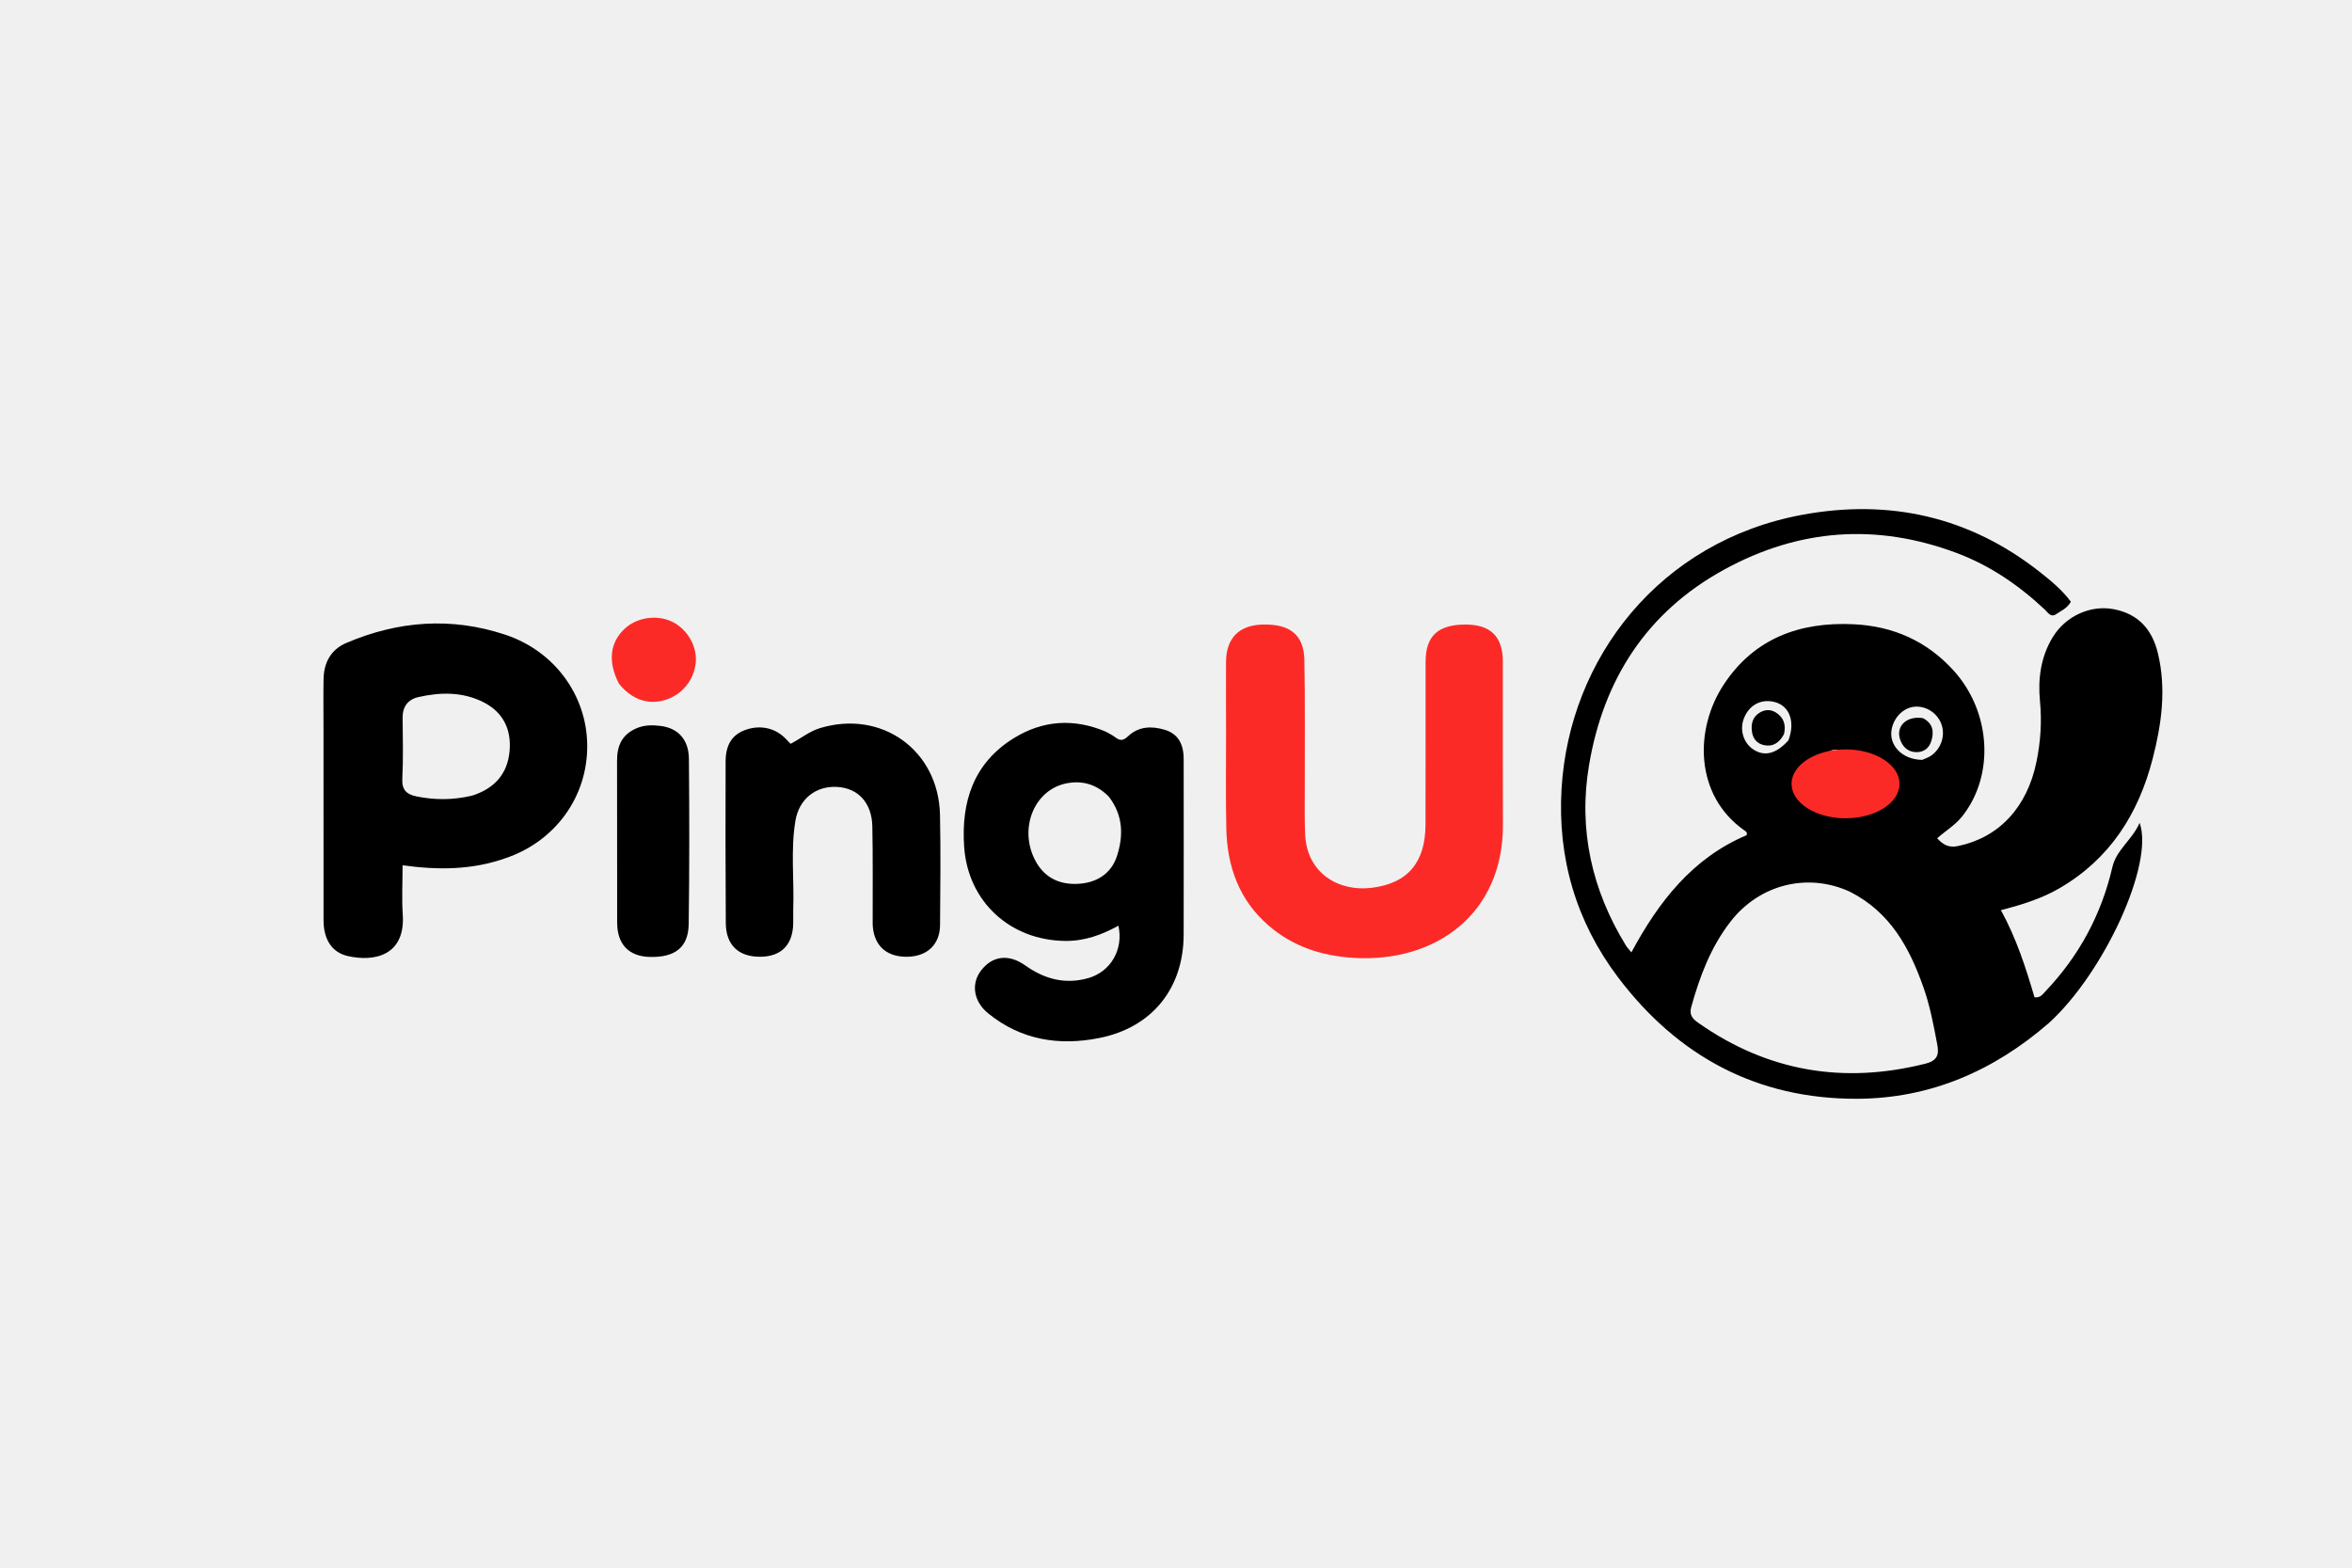
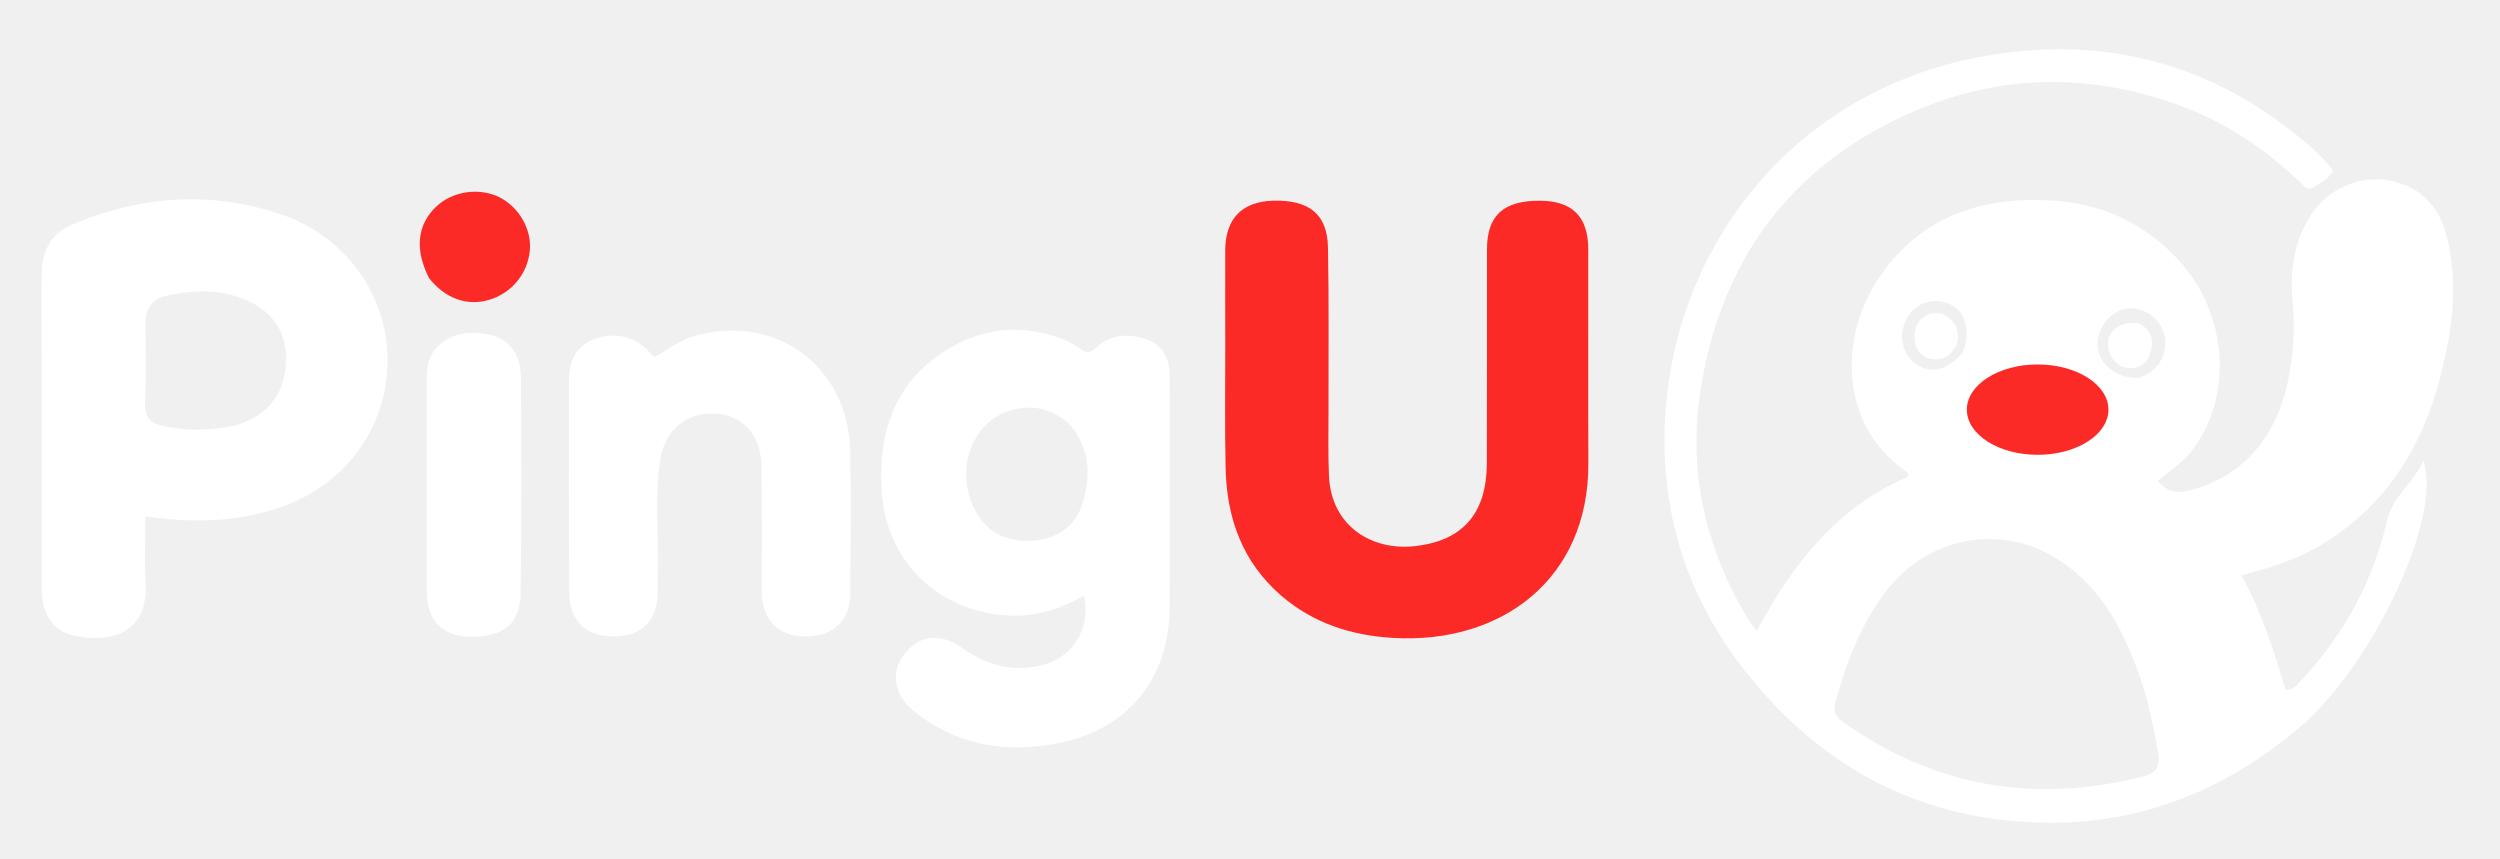
- <svg xmlns="http://www.w3.org/2000/svg" version="1.1" id="Layer_1" x="0px" y="0px" width="1536" viewBox="0 0 1024 672" enable-background="new 0 0 1024 672" xml:space="preserve" height="1024">
-   <path fill="#000000" opacity="1" stroke="none" d=" M892.085,440.105   C867.929,461.078 840.321,473.022 808.571,473.139   C765.07,473.3 730.439,454.664 704.436,420.223   C686.192,396.059 678.075,368.285 679.858,338.173   C683.227,281.288 722.564,230.317 784.679,218.838   C822.404,211.867 857.179,219.518 887.737,243.478   C892.783,247.434 897.813,251.532 901.603,256.713   C899.922,259.66 897.312,260.646 895.179,262.114   C892.844,263.721 891.575,261.35 890.216,260.078   C878.914,249.492 866.356,240.882 851.77,235.429   C816.938,222.406 783.132,224.905 750.618,242.728   C716.828,261.25 698.053,290.688 691.802,328.004   C687.12,355.944 693.038,382.304 707.951,406.511   C708.458,407.334 709.175,408.029 710.279,409.374   C722.184,387.217 736.936,368.301 760.412,358.366   C760.882,357.096 760.005,356.658 759.387,356.224   C737.913,341.143 737.515,312.433 750.496,292.733   C763.774,272.581 783.661,265.395 806.972,266.5   C824.171,267.316 838.888,273.764 850.617,286.739   C866.843,304.689 868.493,332.246 854.305,350.136   C851.293,353.935 847.124,356.405 843.391,359.697   C846.112,362.719 848.638,363.883 852.473,363.088   C870.231,359.405 882.583,346.315 886.655,326.281   C888.419,317.599 889.016,308.911 888.15,299.985   C887.207,290.271 888.49,280.637 893.753,272.065   C899.366,262.923 910.152,257.992 920.314,259.955   C930.957,262.01 937.009,268.738 939.505,279.188   C943.221,294.742 941.097,309.98 937.212,325.065   C931.027,349.079 918.574,368.718 896.627,381.472   C888.936,385.941 880.543,388.567 871.143,391.008   C877.895,403.285 882.015,416.168 885.776,428.957   C888.316,429.226 889.281,427.676 890.378,426.525   C905.081,411.104 914.871,393.033 919.679,372.25   C921.435,364.663 928.305,360.407 931.537,352.977   C937.935,370.771 916.046,418.309 892.085,440.105  M805.506,383.029   C787.098,374.488 766.115,379.756 753.566,395.815   C744.861,406.956 740.046,419.784 736.321,433.196   C735.359,436.659 736.909,438.333 739.442,440.109   C769.67,461.312 802.625,466.822 838.313,457.851   C843.368,456.581 844.284,454.012 843.456,449.635   C841.846,441.129 840.266,432.599 837.36,424.432   C831.324,407.471 823.142,392.05 805.506,383.029  M836.898,325.562   C838.241,324.928 839.726,324.487 840.904,323.626   C845.32,320.397 847.007,314.75 845.18,309.866   C843.444,305.227 838.738,302.111 833.886,302.39   C829.054,302.668 824.845,306.568 823.649,311.877   C822.056,318.95 827.949,325.462 836.898,325.562  M778.646,317.043   C781.754,308.729 778.993,301.652 772.09,300.24   C766.426,299.081 761.58,301.764 759.322,307.309   C757.276,312.331 758.97,318.121 763.33,321.008   C768.145,324.197 773.258,323.054 778.646,317.043  M798.176,326.61   C800.467,327.696 802.835,328.893 804.848,326.265   C806.045,324.702 805.118,323.322 803.733,322.548   C800.679,320.84 797.61,320.228 794.989,323.204   C795.183,325.033 796.433,325.601 798.176,326.61  z" />
+ <svg xmlns="http://www.w3.org/2000/svg" version="1.1" id="Layer_1" x="0px" y="0px" width="830" viewBox="127 200 830 285" enable-background="new 127 200 830 285" xml:space="preserve" height="285">
+   <path fill="#FFFFFF" opacity="1" stroke="none" d=" M892.085,440.105   C867.929,461.078 840.321,473.022 808.571,473.139   C765.07,473.3 730.439,454.664 704.436,420.223   C686.192,396.059 678.075,368.285 679.858,338.173   C683.227,281.288 722.564,230.317 784.679,218.838   C822.404,211.867 857.179,219.518 887.737,243.478   C892.783,247.434 897.813,251.532 901.603,256.713   C899.922,259.66 897.312,260.646 895.179,262.114   C892.844,263.721 891.575,261.35 890.216,260.078   C878.914,249.492 866.356,240.882 851.77,235.429   C816.938,222.406 783.132,224.905 750.618,242.728   C716.828,261.25 698.053,290.688 691.802,328.004   C687.12,355.944 693.038,382.304 707.951,406.511   C708.458,407.334 709.175,408.029 710.279,409.374   C722.184,387.217 736.936,368.301 760.412,358.366   C760.882,357.096 760.005,356.658 759.387,356.224   C737.913,341.143 737.515,312.433 750.496,292.733   C763.774,272.581 783.661,265.395 806.972,266.5   C824.171,267.316 838.888,273.764 850.617,286.739   C866.843,304.689 868.493,332.246 854.305,350.136   C851.293,353.935 847.124,356.405 843.391,359.697   C846.112,362.719 848.638,363.883 852.473,363.088   C870.231,359.405 882.583,346.315 886.655,326.281   C888.419,317.599 889.016,308.911 888.15,299.985   C887.207,290.271 888.49,280.637 893.753,272.065   C899.366,262.923 910.152,257.992 920.314,259.955   C930.957,262.01 937.009,268.738 939.505,279.188   C943.221,294.742 941.097,309.98 937.212,325.065   C931.027,349.079 918.574,368.718 896.627,381.472   C888.936,385.941 880.543,388.567 871.143,391.008   C877.895,403.285 882.015,416.168 885.776,428.957   C888.316,429.226 889.281,427.676 890.378,426.525   C905.081,411.104 914.871,393.033 919.679,372.25   C921.435,364.663 928.305,360.407 931.537,352.977   C937.935,370.771 916.046,418.309 892.085,440.105  M805.506,383.029   C787.098,374.488 766.115,379.756 753.566,395.815   C744.861,406.956 740.046,419.784 736.321,433.196   C735.359,436.659 736.909,438.333 739.442,440.109   C769.67,461.312 802.625,466.822 838.313,457.851   C843.368,456.581 844.284,454.012 843.456,449.635   C841.846,441.129 840.266,432.599 837.36,424.432   C831.324,407.471 823.142,392.05 805.506,383.029  M836.898,325.562   C838.241,324.928 839.726,324.487 840.904,323.626   C845.32,320.397 847.007,314.75 845.18,309.866   C843.444,305.227 838.738,302.111 833.886,302.39   C829.054,302.668 824.845,306.568 823.649,311.877   C822.056,318.95 827.949,325.462 836.898,325.562  M778.646,317.043   C781.754,308.729 778.993,301.652 772.09,300.24   C766.426,299.081 761.58,301.764 759.322,307.309   C757.276,312.331 758.97,318.121 763.33,321.008   C768.145,324.197 773.258,323.054 778.646,317.043  M798.176,326.61   C800.467,327.696 802.835,328.893 804.848,326.265   C806.045,324.702 805.118,323.322 803.733,322.548   C800.679,320.84 797.61,320.228 794.989,323.204   C795.183,325.033 796.433,325.601 798.176,326.61  z" />
  <path fill="#FC2A27" opacity="1" stroke="none" d=" M533.794,314   C533.784,303.333 533.734,293.167 533.78,283   C533.828,272.576 539.398,266.901 549.717,266.631   C561.625,266.319 567.665,271.093 567.884,282.099   C568.243,300.092 568.023,318.096 568.063,336.096   C568.079,343.428 567.89,350.771 568.228,358.09   C569,374.818 582.656,383.027 597.09,381.286   C613.024,379.364 620.563,370.112 620.629,353.792   C620.725,330.126 620.646,306.459 620.676,282.793   C620.691,271.607 626.052,266.648 638.015,266.635   C648.969,266.623 654.288,271.849 654.304,282.798   C654.338,306.465 654.235,330.132 654.335,353.798   C654.497,392.25 625.492,413.907 589.452,411.789   C575.64,410.978 562.932,406.908 552.295,397.695   C539.469,386.587 534.266,371.993 533.904,355.498   C533.603,341.838 533.812,328.167 533.794,314  z" />
-   <path fill="#000000" opacity="1" stroke="none" d=" M220.146,368.354   C205.514,373.537 190.839,373.614 175.274,371.461   C175.274,379.074 174.888,386.036 175.349,392.942   C176.534,410.732 163.034,413.645 151.401,410.987   C144.522,409.415 140.87,403.778 140.862,395.413   C140.836,367.941 140.847,340.468 140.844,312.995   C140.843,305.503 140.743,298.009 140.863,290.518   C140.98,283.253 143.998,277.521 150.872,274.6   C173.454,265.004 196.544,263.263 219.992,271.064   C241.573,278.243 255.396,297.536 255.661,318.966   C255.946,341.93 241.4,361.181 220.146,368.354  M205.478,341.156   C215.179,338.098 221.065,331.756 221.887,321.426   C222.634,312.048 218.893,304.701 210.455,300.44   C201.446,295.891 191.791,296.03 182.172,298.216   C177.558,299.264 175.244,302.402 175.286,307.294   C175.363,316.119 175.602,324.961 175.159,333.764   C174.908,338.741 177.11,340.631 181.427,341.492   C189.206,343.043 196.955,343.147 205.478,341.156  z" />
-   <path fill="#000000" opacity="1" stroke="none" d=" M481.442,313.274   C483.062,314.214 484.454,314.844 485.62,315.762   C487.702,317.402 489.154,317.139 491.143,315.261   C495.717,310.94 501.388,310.757 507.06,312.455   C512.718,314.15 515.331,318.392 515.338,325.187   C515.362,350.668 515.389,376.149 515.334,401.629   C515.284,425.016 501.66,442.059 478.68,446.665   C461.096,450.19 444.497,447.577 430.189,435.914   C423.814,430.717 422.739,423.08 427.052,417.389   C432.006,410.853 439.122,409.923 446.394,415.096   C454.731,421.026 463.755,423.443 473.75,420.614   C483.583,417.83 489.214,408.117 486.929,397.771   C479.679,401.755 472.24,404.492 463.794,404.405   C439.821,404.156 421.42,387.379 419.765,363.394   C418.415,343.816 423.875,326.92 441.398,316.102   C453.894,308.388 467.36,307.317 481.442,313.274  M482.843,341.681   C477.703,336.369 471.451,334.348 464.244,335.8   C450.237,338.624 443.468,355.438 450.672,369.275   C454.564,376.751 461.061,379.911 469.121,379.554   C477.261,379.193 483.797,375.251 486.316,367.385   C489.058,358.827 489.162,350.029 482.843,341.681  z" />
-   <path fill="#000000" opacity="1" stroke="none" d=" M345.349,390.973   C345.349,393.133 345.355,394.798 345.348,396.463   C345.305,405.936 340.276,411.183 331.136,411.297   C321.632,411.415 316.06,406.271 315.994,396.668   C315.832,373.191 315.853,349.711 315.912,326.233   C315.93,318.903 318.843,314.554 324.564,312.506   C331.133,310.155 337.799,311.713 342.383,316.665   C342.932,317.258 343.498,317.835 344.201,318.57   C348.583,316.309 352.304,313.164 356.983,311.743   C383.843,303.584 408.649,321.335 409.248,349.516   C409.589,365.494 409.393,381.486 409.276,397.47   C409.215,405.835 403.839,411.021 395.407,411.291   C386.466,411.577 380.863,406.935 380.032,398.488   C379.885,397.002 379.948,395.494 379.944,393.996   C379.909,380.842 380.065,367.684 379.792,354.534   C379.58,344.313 373.677,337.935 364.599,337.352   C355.308,336.755 347.903,342.489 346.299,352.105   C344.176,364.825 345.815,377.688 345.349,390.973  z" />
-   <path fill="#000000" opacity="1" stroke="none" d=" M277.265,311.739   C280.846,310.273 284.206,310.378 287.505,310.773   C295.171,311.691 299.86,316.683 299.932,325.109   C300.137,349.088 300.17,373.073 299.842,397.05   C299.703,407.194 293.899,411.657 282.902,411.376   C273.758,411.143 268.706,405.892 268.689,396.382   C268.646,372.9 268.712,349.418 268.65,325.936   C268.633,319.548 270.659,314.525 277.265,311.739  z" />
+   <path fill="#FFFFFF" opacity="1" stroke="none" d=" M220.146,368.354   C205.514,373.537 190.839,373.614 175.274,371.461   C175.274,379.074 174.888,386.036 175.349,392.942   C176.534,410.732 163.034,413.645 151.401,410.987   C144.522,409.415 140.87,403.778 140.862,395.413   C140.836,367.941 140.847,340.468 140.844,312.995   C140.843,305.503 140.743,298.009 140.863,290.518   C140.98,283.253 143.998,277.521 150.872,274.6   C173.454,265.004 196.544,263.263 219.992,271.064   C241.573,278.243 255.396,297.536 255.661,318.966   C255.946,341.93 241.4,361.181 220.146,368.354  M205.478,341.156   C215.179,338.098 221.065,331.756 221.887,321.426   C222.634,312.048 218.893,304.701 210.455,300.44   C201.446,295.891 191.791,296.03 182.172,298.216   C177.558,299.264 175.244,302.402 175.286,307.294   C175.363,316.119 175.602,324.961 175.159,333.764   C174.908,338.741 177.11,340.631 181.427,341.492   C189.206,343.043 196.955,343.147 205.478,341.156  z" />
+   <path fill="#FFFFFF" opacity="1" stroke="none" d=" M481.442,313.274   C483.062,314.214 484.454,314.844 485.62,315.762   C487.702,317.402 489.154,317.139 491.143,315.261   C495.717,310.94 501.388,310.757 507.06,312.455   C512.718,314.15 515.331,318.392 515.338,325.187   C515.362,350.668 515.389,376.149 515.334,401.629   C515.284,425.016 501.66,442.059 478.68,446.665   C461.096,450.19 444.497,447.577 430.189,435.914   C423.814,430.717 422.739,423.08 427.052,417.389   C432.006,410.853 439.122,409.923 446.394,415.096   C454.731,421.026 463.755,423.443 473.75,420.614   C483.583,417.83 489.214,408.117 486.929,397.771   C479.679,401.755 472.24,404.492 463.794,404.405   C439.821,404.156 421.42,387.379 419.765,363.394   C418.415,343.816 423.875,326.92 441.398,316.102   C453.894,308.388 467.36,307.317 481.442,313.274  M482.843,341.681   C477.703,336.369 471.451,334.348 464.244,335.8   C450.237,338.624 443.468,355.438 450.672,369.275   C454.564,376.751 461.061,379.911 469.121,379.554   C477.261,379.193 483.797,375.251 486.316,367.385   C489.058,358.827 489.162,350.029 482.843,341.681  z" />
+   <path fill="#FFFFFF" opacity="1" stroke="none" d=" M345.349,390.973   C345.349,393.133 345.355,394.798 345.348,396.463   C345.305,405.936 340.276,411.183 331.136,411.297   C321.632,411.415 316.06,406.271 315.994,396.668   C315.832,373.191 315.853,349.711 315.912,326.233   C315.93,318.903 318.843,314.554 324.564,312.506   C331.133,310.155 337.799,311.713 342.383,316.665   C342.932,317.258 343.498,317.835 344.201,318.57   C348.583,316.309 352.304,313.164 356.983,311.743   C383.843,303.584 408.649,321.335 409.248,349.516   C409.589,365.494 409.393,381.486 409.276,397.47   C409.215,405.835 403.839,411.021 395.407,411.291   C386.466,411.577 380.863,406.935 380.032,398.488   C379.885,397.002 379.948,395.494 379.944,393.996   C379.909,380.842 380.065,367.684 379.792,354.534   C379.58,344.313 373.677,337.935 364.599,337.352   C355.308,336.755 347.903,342.489 346.299,352.105   C344.176,364.825 345.815,377.688 345.349,390.973  z" />
+   <path fill="#FFFFFF" opacity="1" stroke="none" d=" M277.265,311.739   C280.846,310.273 284.206,310.378 287.505,310.773   C295.171,311.691 299.86,316.683 299.932,325.109   C300.137,349.088 300.17,373.073 299.842,397.05   C299.703,407.194 293.899,411.657 282.902,411.376   C273.758,411.143 268.706,405.892 268.689,396.382   C268.646,372.9 268.712,349.418 268.65,325.936   C268.633,319.548 270.659,314.525 277.265,311.739  z" />
  <path fill="#FC2A27" opacity="1" stroke="none" d=" M269.44,292.339   C264.633,282.864 265.493,274.726 271.694,268.709   C277.139,263.426 286.207,262.098 292.999,265.59   C299.436,268.9 303.587,276.299 302.903,283.247   C302.149,290.917 296.869,297.307 289.448,299.529   C282.127,301.722 274.9,299.212 269.44,292.339  z" />
-   <path fill="#000000" opacity="1" stroke="none" d=" M837.231,307.404   C841.837,309.854 842.018,313.63 840.804,317.488   C839.829,320.587 837.311,322.409 833.924,322.19   C830.354,321.959 828.187,319.662 827.179,316.412   C825.424,310.758 830.252,306.237 837.231,307.404  z" />
-   <path fill="#000000" opacity="1" stroke="none" d=" M776.722,314.318   C774.708,318.086 771.962,319.977 768.007,319.137   C764.943,318.487 763.155,316.347 762.747,313.241   C762.335,310.114 762.905,307.197 765.68,305.28   C768.039,303.65 770.681,303.368 773.182,304.943   C776.492,307.028 777.664,310.116 776.722,314.318  z" />
+   <path fill="#FFFFFF" opacity="1" stroke="none" d=" M837.231,307.404   C841.837,309.854 842.018,313.63 840.804,317.488   C839.829,320.587 837.311,322.409 833.924,322.19   C830.354,321.959 828.187,319.662 827.179,316.412   C825.424,310.758 830.252,306.237 837.231,307.404  z" />
+   <path fill="#FFFFFF" opacity="1" stroke="none" d=" M776.722,314.318   C774.708,318.086 771.962,319.977 768.007,319.137   C764.943,318.487 763.155,316.347 762.747,313.241   C762.335,310.114 762.905,307.197 765.68,305.28   C768.039,303.65 770.681,303.368 773.182,304.943   C776.492,307.028 777.664,310.116 776.722,314.318  z" />
  <ellipse cx="803.5" cy="336" rx="23.5" ry="15" fill="#FC2A27" />
</svg>
